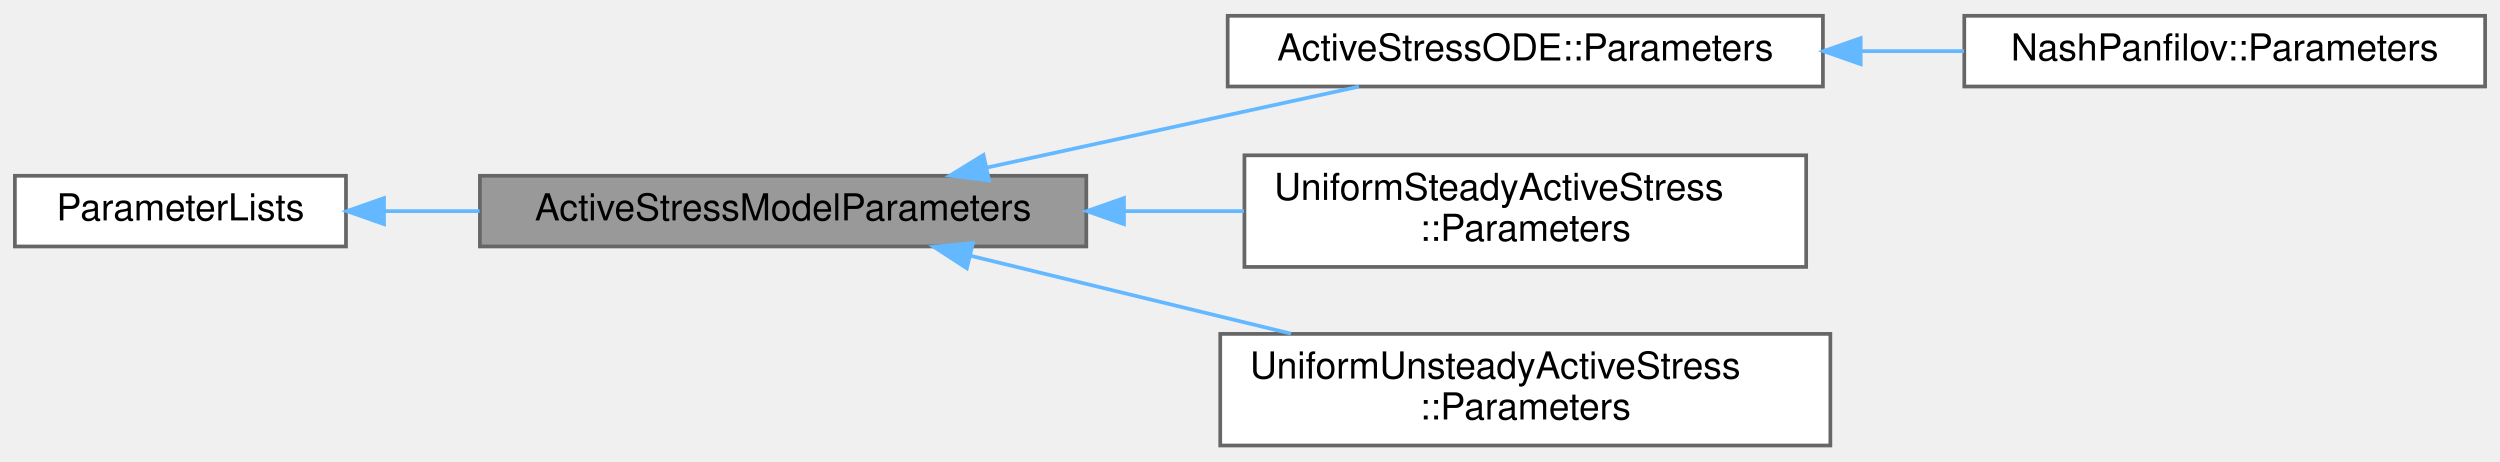
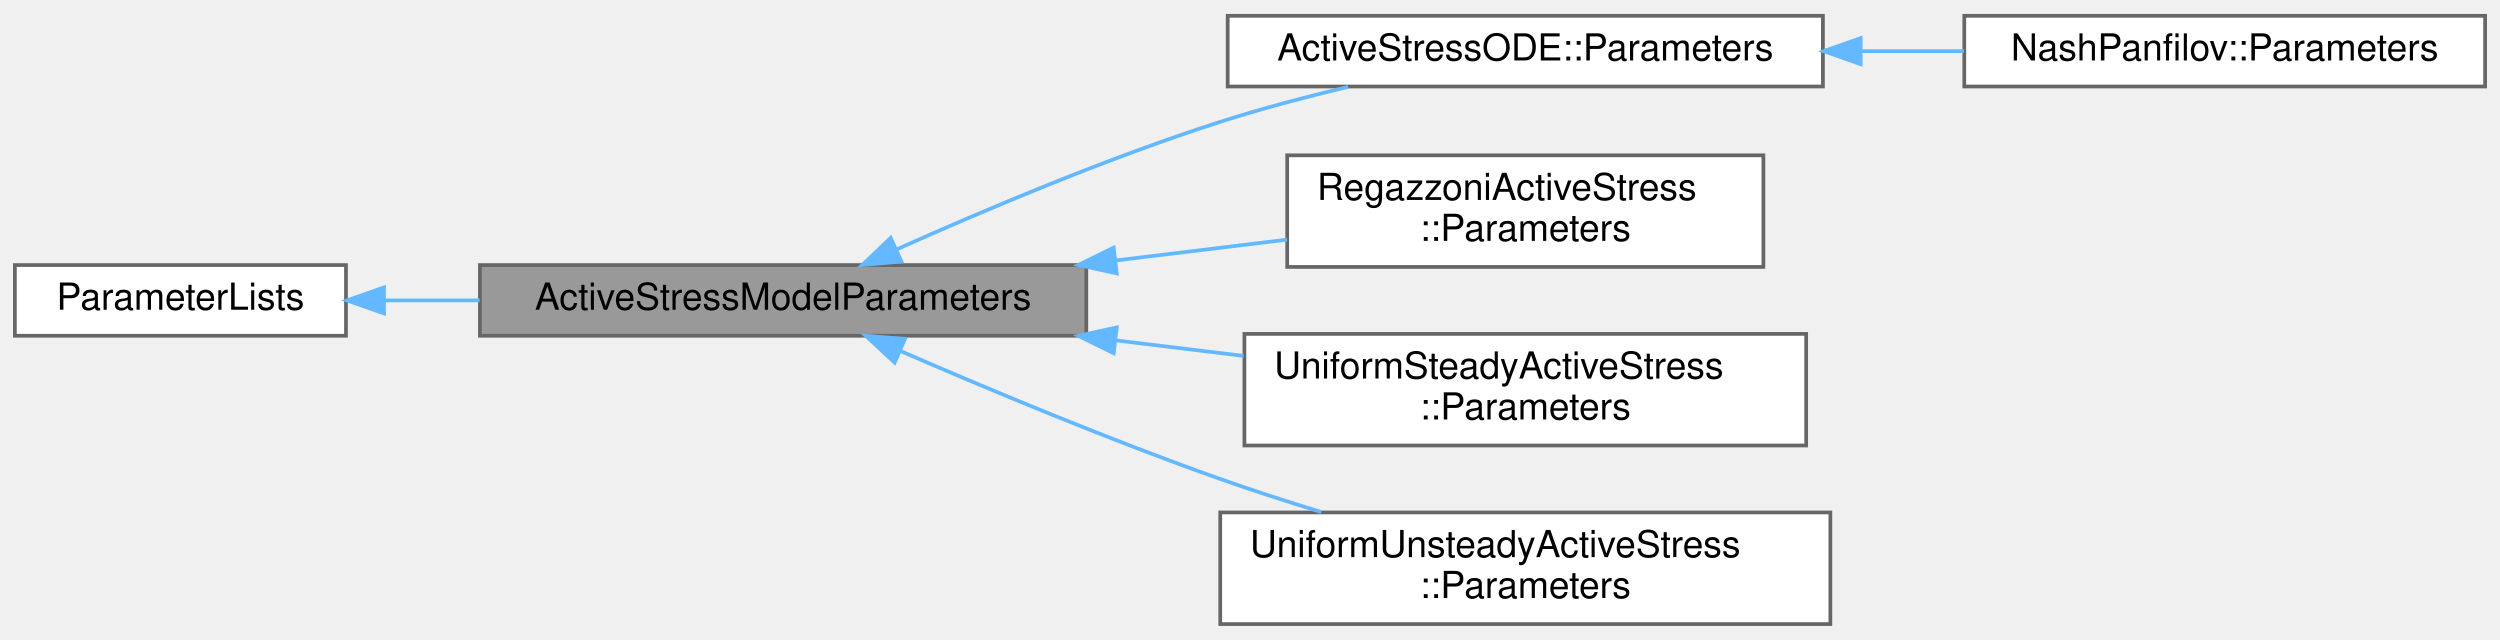
- <svg xmlns="http://www.w3.org/2000/svg" xmlns:xlink="http://www.w3.org/1999/xlink" width="672pt" height="124pt" viewBox="0.00 0.00 672.00 123.50">
-   <g id="graph0" class="graph" transform="scale(1 1) rotate(0) translate(4 119.5)">
+ <svg xmlns="http://www.w3.org/2000/svg" xmlns:xlink="http://www.w3.org/1999/xlink" width="672pt" height="172pt" viewBox="0.00 0.00 672.00 171.50">
+   <g id="graph0" class="graph" transform="scale(1 1) rotate(0) translate(4 167.5)">
    <g id="Node000001" class="node">
      <g id="a_Node000001">
        <a xlink:title="Parameters for a generic active stress model.">
-           <polygon fill="#999999" stroke="#666666" points="288,-72.5 125,-72.5 125,-53.5 288,-53.5 288,-72.5" />
-           <text text-anchor="middle" x="206.5" y="-60.5" font-family="Helvetica,sans-Serif" font-size="10.00">ActiveStressModelParameters</text>
+           <polygon fill="#999999" stroke="#666666" points="288,-96.5 125,-96.5 125,-77.5 288,-77.5 288,-96.5" />
+           <text text-anchor="middle" x="206.5" y="-84.5" font-family="Helvetica,sans-Serif" font-size="10.00">ActiveStressModelParameters</text>
        </a>
      </g>
    </g>
    <g id="Node000003" class="node">
      <g id="a_Node000003">
        <a xlink:href="class_active_stress_o_d_e_1_1_parameters.html" target="_top" xlink:title="Model parameters class.">
-           <polygon fill="white" stroke="#666666" points="486,-115.5 326,-115.5 326,-96.5 486,-96.5 486,-115.5" />
-           <text text-anchor="middle" x="406" y="-103.5" font-family="Helvetica,sans-Serif" font-size="10.00">ActiveStressODE::Parameters</text>
+           <polygon fill="white" stroke="#666666" points="486,-163.5 326,-163.5 326,-144.5 486,-144.5 486,-163.5" />
+           <text text-anchor="middle" x="406" y="-151.5" font-family="Helvetica,sans-Serif" font-size="10.00">ActiveStressODE::Parameters</text>
        </a>
      </g>
    </g>
    <g id="edge2_Node000001_Node000003" class="edge">
      <g id="a_edge2_Node000001_Node000003">
        <a xlink:title=" ">
-           <path fill="none" stroke="#63b8ff" d="M261.24,-74.7C292.65,-81.54 331.78,-90.06 361.29,-96.48" />
-           <polygon fill="#63b8ff" stroke="#63b8ff" points="261.85,-71.25 251.33,-72.54 260.36,-78.09 261.85,-71.25" />
+           <path fill="none" stroke="#63b8ff" d="M237.06,-100.73C260.32,-111.15 293.75,-125.29 324,-135 335,-138.53 347.04,-141.71 358.39,-144.41" />
+           <polygon fill="#63b8ff" stroke="#63b8ff" points="238.31,-97.45 227.75,-96.51 235.42,-103.82 238.31,-97.45" />
        </a>
      </g>
    </g>
    <g id="Node000005" class="node">
      <g id="a_Node000005">
+         <a xlink:href="class_regazzoni_active_stress_1_1_parameters.html" target="_top" xlink:title="Model parameters class.">
+           <polygon fill="white" stroke="#666666" points="470,-126 342,-126 342,-96 470,-96 470,-126" />
+           <text text-anchor="start" x="350" y="-114" font-family="Helvetica,sans-Serif" font-size="10.00">RegazzoniActiveStress</text>
+           <text text-anchor="middle" x="406" y="-103" font-family="Helvetica,sans-Serif" font-size="10.00">::Parameters</text>
+         </a>
+       </g>
+     </g>
+     <g id="edge4_Node000001_Node000005" class="edge">
+       <g id="a_edge4_Node000001_Node000005">
+         <a xlink:title=" ">
+           <path fill="none" stroke="#63b8ff" d="M295.97,-97.75C311.47,-99.63 327.32,-101.56 341.96,-103.34" />
+           <polygon fill="#63b8ff" stroke="#63b8ff" points="296.19,-94.25 285.84,-96.52 295.35,-101.2 296.19,-94.25" />
+         </a>
+       </g>
+     </g>
+     <g id="Node000006" class="node">
+       <g id="a_Node000006">
        <a xlink:href="class_uniform_steady_active_stress_1_1_parameters.html" target="_top" xlink:title="Model parameters class.">
          <polygon fill="white" stroke="#666666" points="481.5,-78 330.5,-78 330.5,-48 481.5,-48 481.5,-78" />
          <text text-anchor="start" x="338.5" y="-66" font-family="Helvetica,sans-Serif" font-size="10.00">UniformSteadyActiveStress</text>
          <text text-anchor="middle" x="406" y="-55" font-family="Helvetica,sans-Serif" font-size="10.00">::Parameters</text>
        </a>
      </g>
    </g>
-     <g id="edge4_Node000001_Node000005" class="edge">
-       <g id="a_edge4_Node000001_Node000005">
+     <g id="edge5_Node000001_Node000006" class="edge">
+       <g id="a_edge5_Node000001_Node000006">
        <a xlink:title=" ">
-           <path fill="none" stroke="#63b8ff" d="M298.34,-63C309.06,-63 319.91,-63 330.37,-63" />
-           <polygon fill="#63b8ff" stroke="#63b8ff" points="298.12,-59.5 288.12,-63 298.12,-66.5 298.12,-59.5" />
+           <path fill="none" stroke="#63b8ff" d="M295.88,-76.26C307.37,-74.86 319.05,-73.44 330.29,-72.08" />
+           <polygon fill="#63b8ff" stroke="#63b8ff" points="295.35,-72.8 285.84,-77.48 296.19,-79.75 295.35,-72.8" />
        </a>
      </g>
    </g>
-     <g id="Node000006" class="node">
-       <g id="a_Node000006">
+     <g id="Node000007" class="node">
+       <g id="a_Node000007">
        <a xlink:href="class_uniform_unsteady_active_stress_1_1_parameters.html" target="_top" xlink:title="Model parameters class.">
          <polygon fill="white" stroke="#666666" points="488,-30 324,-30 324,0 488,0 488,-30" />
          <text text-anchor="start" x="332" y="-18" font-family="Helvetica,sans-Serif" font-size="10.00">UniformUnsteadyActiveStress</text>
          <text text-anchor="middle" x="406" y="-7" font-family="Helvetica,sans-Serif" font-size="10.00">::Parameters</text>
        </a>
      </g>
    </g>
-     <g id="edge5_Node000001_Node000006" class="edge">
-       <g id="a_edge5_Node000001_Node000006">
+     <g id="edge6_Node000001_Node000007" class="edge">
+       <g id="a_edge6_Node000001_Node000007">
        <a xlink:title=" ">
-           <path fill="none" stroke="#63b8ff" d="M257.02,-50.96C283.09,-44.63 315.31,-36.8 343.02,-30.06" />
-           <polygon fill="#63b8ff" stroke="#63b8ff" points="255.88,-47.64 246.99,-53.4 257.54,-54.44 255.88,-47.64" />
+           <path fill="none" stroke="#63b8ff" d="M238.07,-73.39C261.38,-63.27 294.4,-49.45 324,-39 332.71,-35.92 342.04,-32.91 351.16,-30.11" />
+           <polygon fill="#63b8ff" stroke="#63b8ff" points="236.48,-70.27 228.72,-77.49 239.28,-76.68 236.48,-70.27" />
        </a>
      </g>
    </g>
    <g id="Node000002" class="node">
      <g id="a_Node000002">
        <a xlink:href="class_parameter_lists.html" target="_top" xlink:title="Defines parameter name and value, and stores them in maps for settng values from XML.">
-           <polygon fill="white" stroke="#666666" points="89,-72.5 0,-72.5 0,-53.5 89,-53.5 89,-72.5" />
-           <text text-anchor="middle" x="44.5" y="-60.5" font-family="Helvetica,sans-Serif" font-size="10.00">ParameterLists</text>
+           <polygon fill="white" stroke="#666666" points="89,-96.5 0,-96.5 0,-77.5 89,-77.5 89,-96.5" />
+           <text text-anchor="middle" x="44.5" y="-84.5" font-family="Helvetica,sans-Serif" font-size="10.00">ParameterLists</text>
        </a>
      </g>
    </g>
    <g id="edge1_Node000001_Node000002" class="edge">
      <g id="a_edge1_Node000001_Node000002">
        <a xlink:title=" ">
-           <path fill="none" stroke="#63b8ff" d="M99.39,-63C107.62,-63 116.26,-63 124.91,-63" />
-           <polygon fill="#63b8ff" stroke="#63b8ff" points="99.22,-59.5 89.22,-63 99.22,-66.5 99.22,-59.5" />
+           <path fill="none" stroke="#63b8ff" d="M99.39,-87C107.62,-87 116.26,-87 124.91,-87" />
+           <polygon fill="#63b8ff" stroke="#63b8ff" points="99.22,-83.5 89.22,-87 99.22,-90.5 99.22,-83.5" />
        </a>
      </g>
    </g>
    <g id="Node000004" class="node">
      <g id="a_Node000004">
        <a xlink:href="class_nash_panfilov_1_1_parameters.html" target="_top" xlink:title="Model parameters class.">
-           <polygon fill="white" stroke="#666666" points="664,-115.5 524,-115.5 524,-96.5 664,-96.5 664,-115.5" />
-           <text text-anchor="middle" x="594" y="-103.5" font-family="Helvetica,sans-Serif" font-size="10.00">NashPanfilov::Parameters</text>
+           <polygon fill="white" stroke="#666666" points="664,-163.5 524,-163.5 524,-144.5 664,-144.5 664,-163.5" />
+           <text text-anchor="middle" x="594" y="-151.5" font-family="Helvetica,sans-Serif" font-size="10.00">NashPanfilov::Parameters</text>
        </a>
      </g>
    </g>
    <g id="edge3_Node000003_Node000004" class="edge">
      <g id="a_edge3_Node000003_Node000004">
        <a xlink:title=" ">
-           <path fill="none" stroke="#63b8ff" d="M496.21,-106C505.52,-106 514.88,-106 523.91,-106" />
-           <polygon fill="#63b8ff" stroke="#63b8ff" points="496.15,-102.5 486.15,-106 496.15,-109.5 496.15,-102.5" />
+           <path fill="none" stroke="#63b8ff" d="M496.21,-154C505.52,-154 514.88,-154 523.91,-154" />
+           <polygon fill="#63b8ff" stroke="#63b8ff" points="496.15,-150.5 486.15,-154 496.15,-157.5 496.15,-150.5" />
        </a>
      </g>
    </g>
  </g>
</svg>
